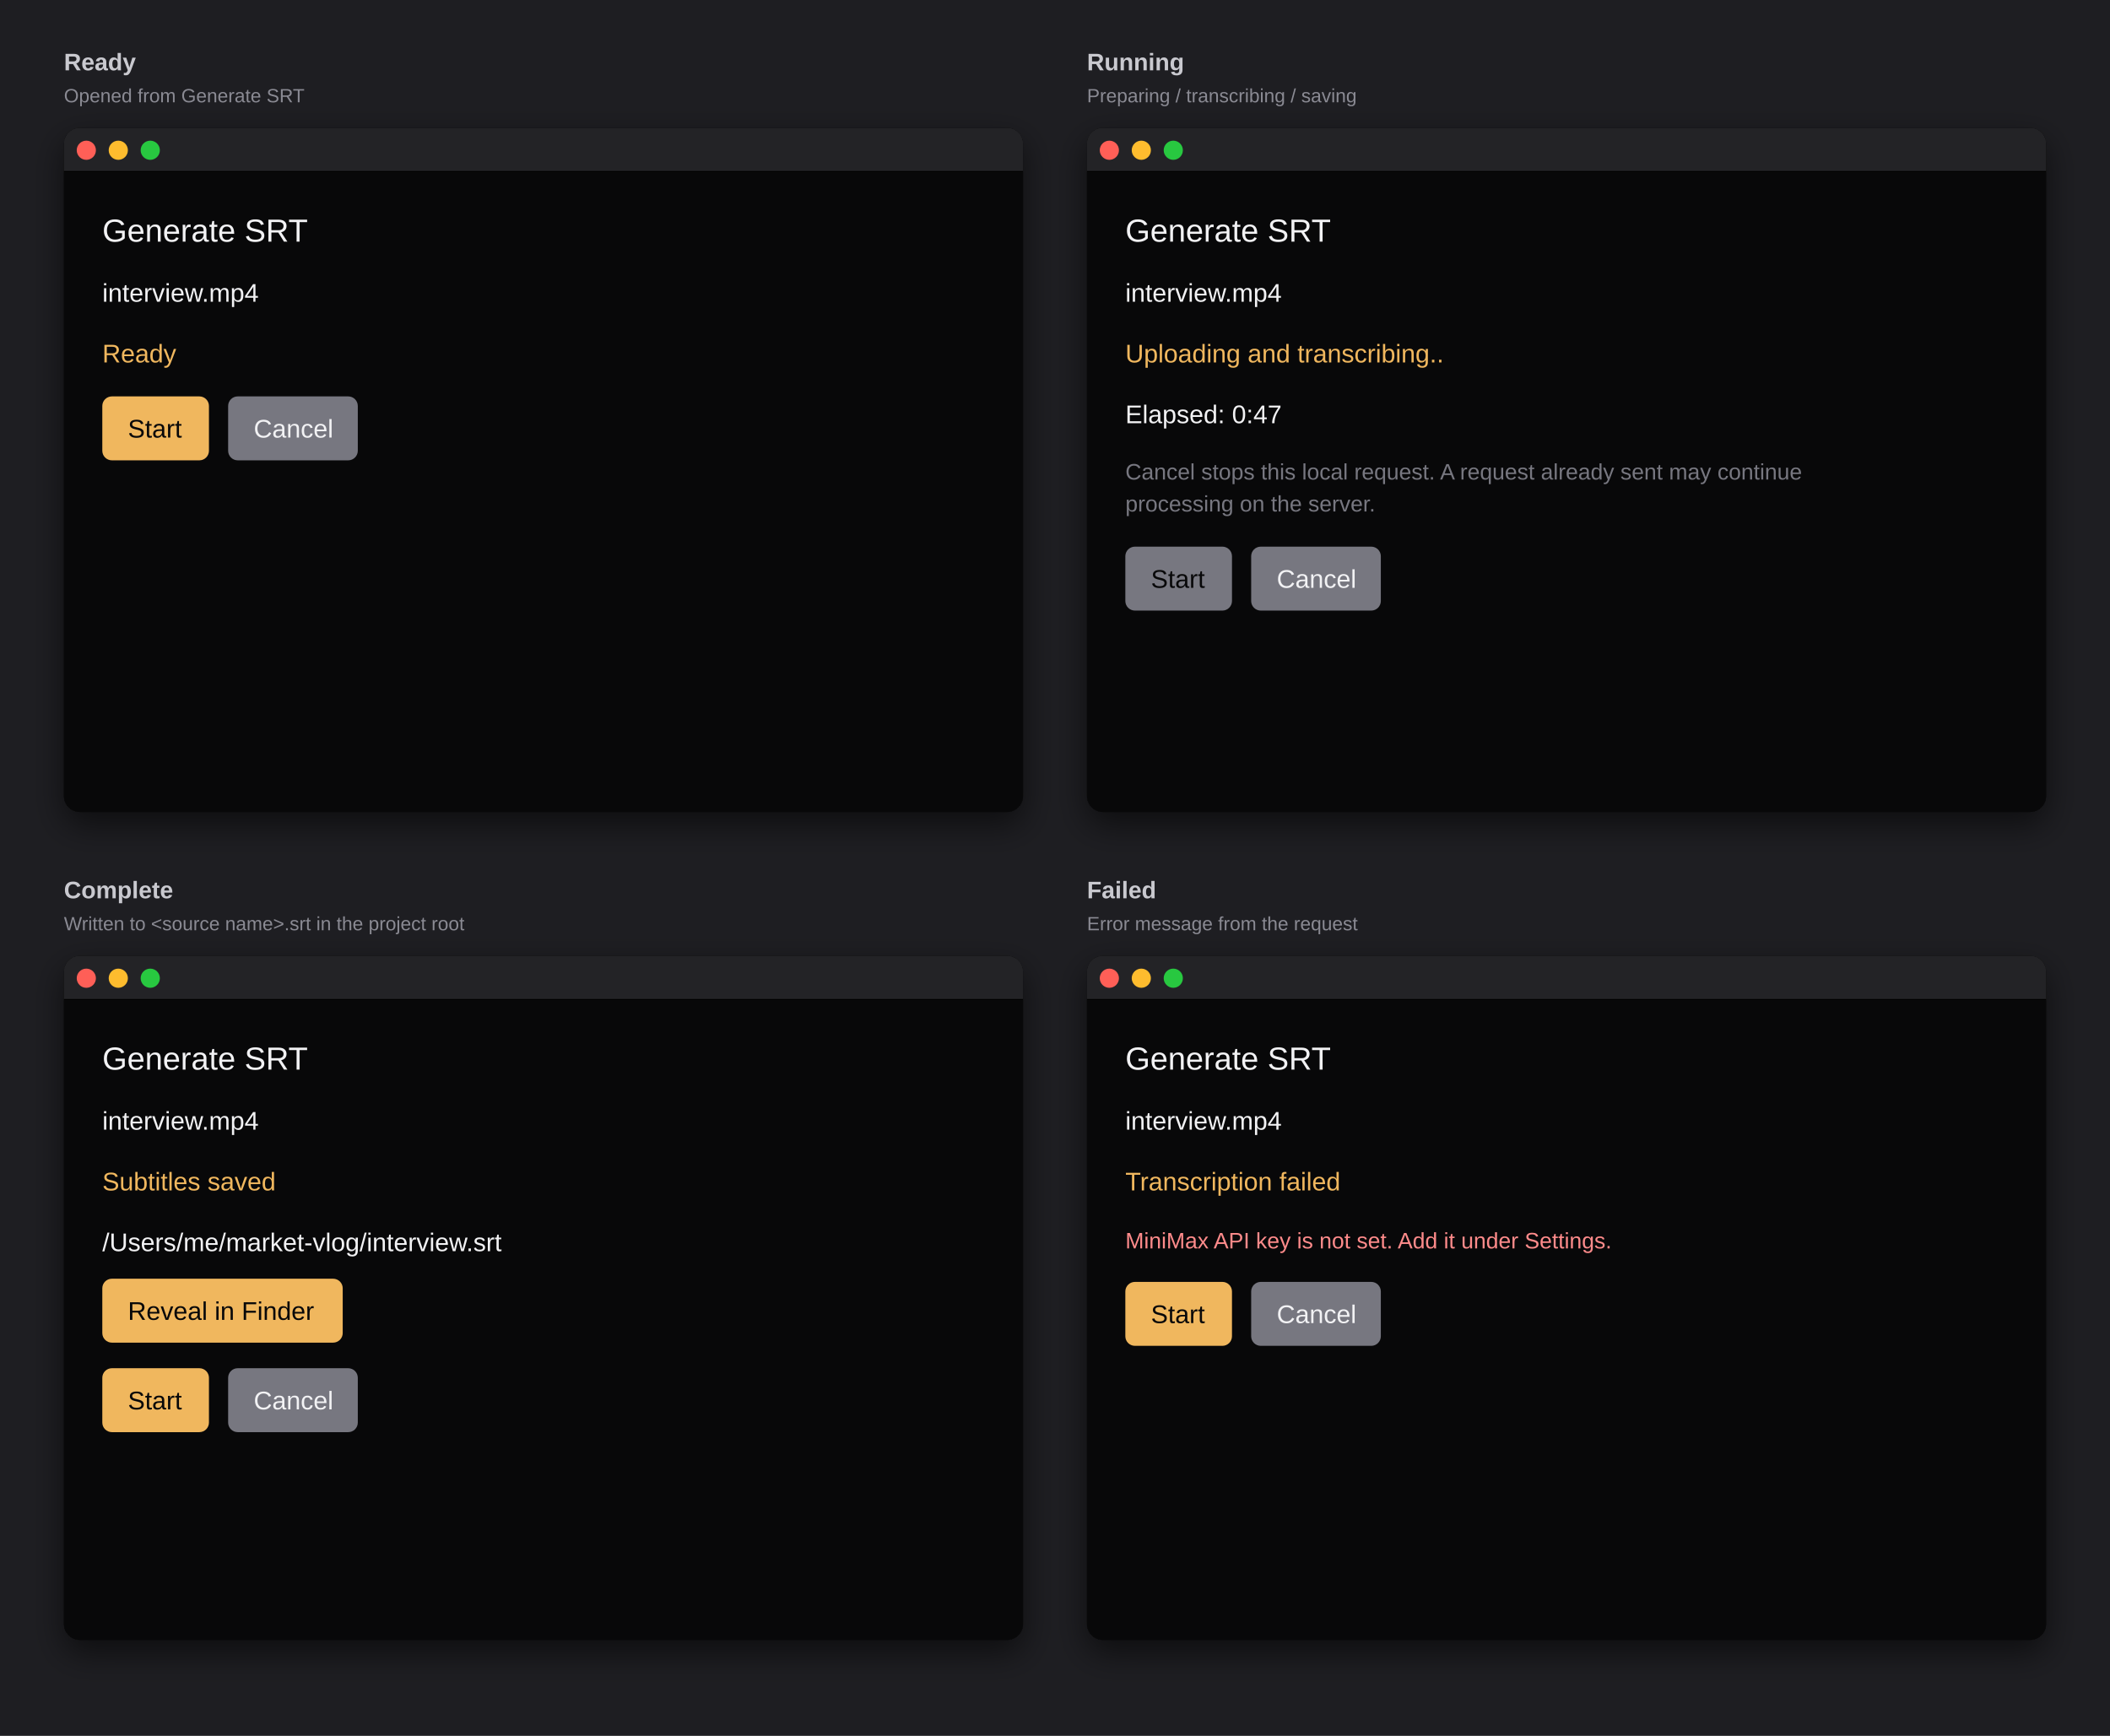
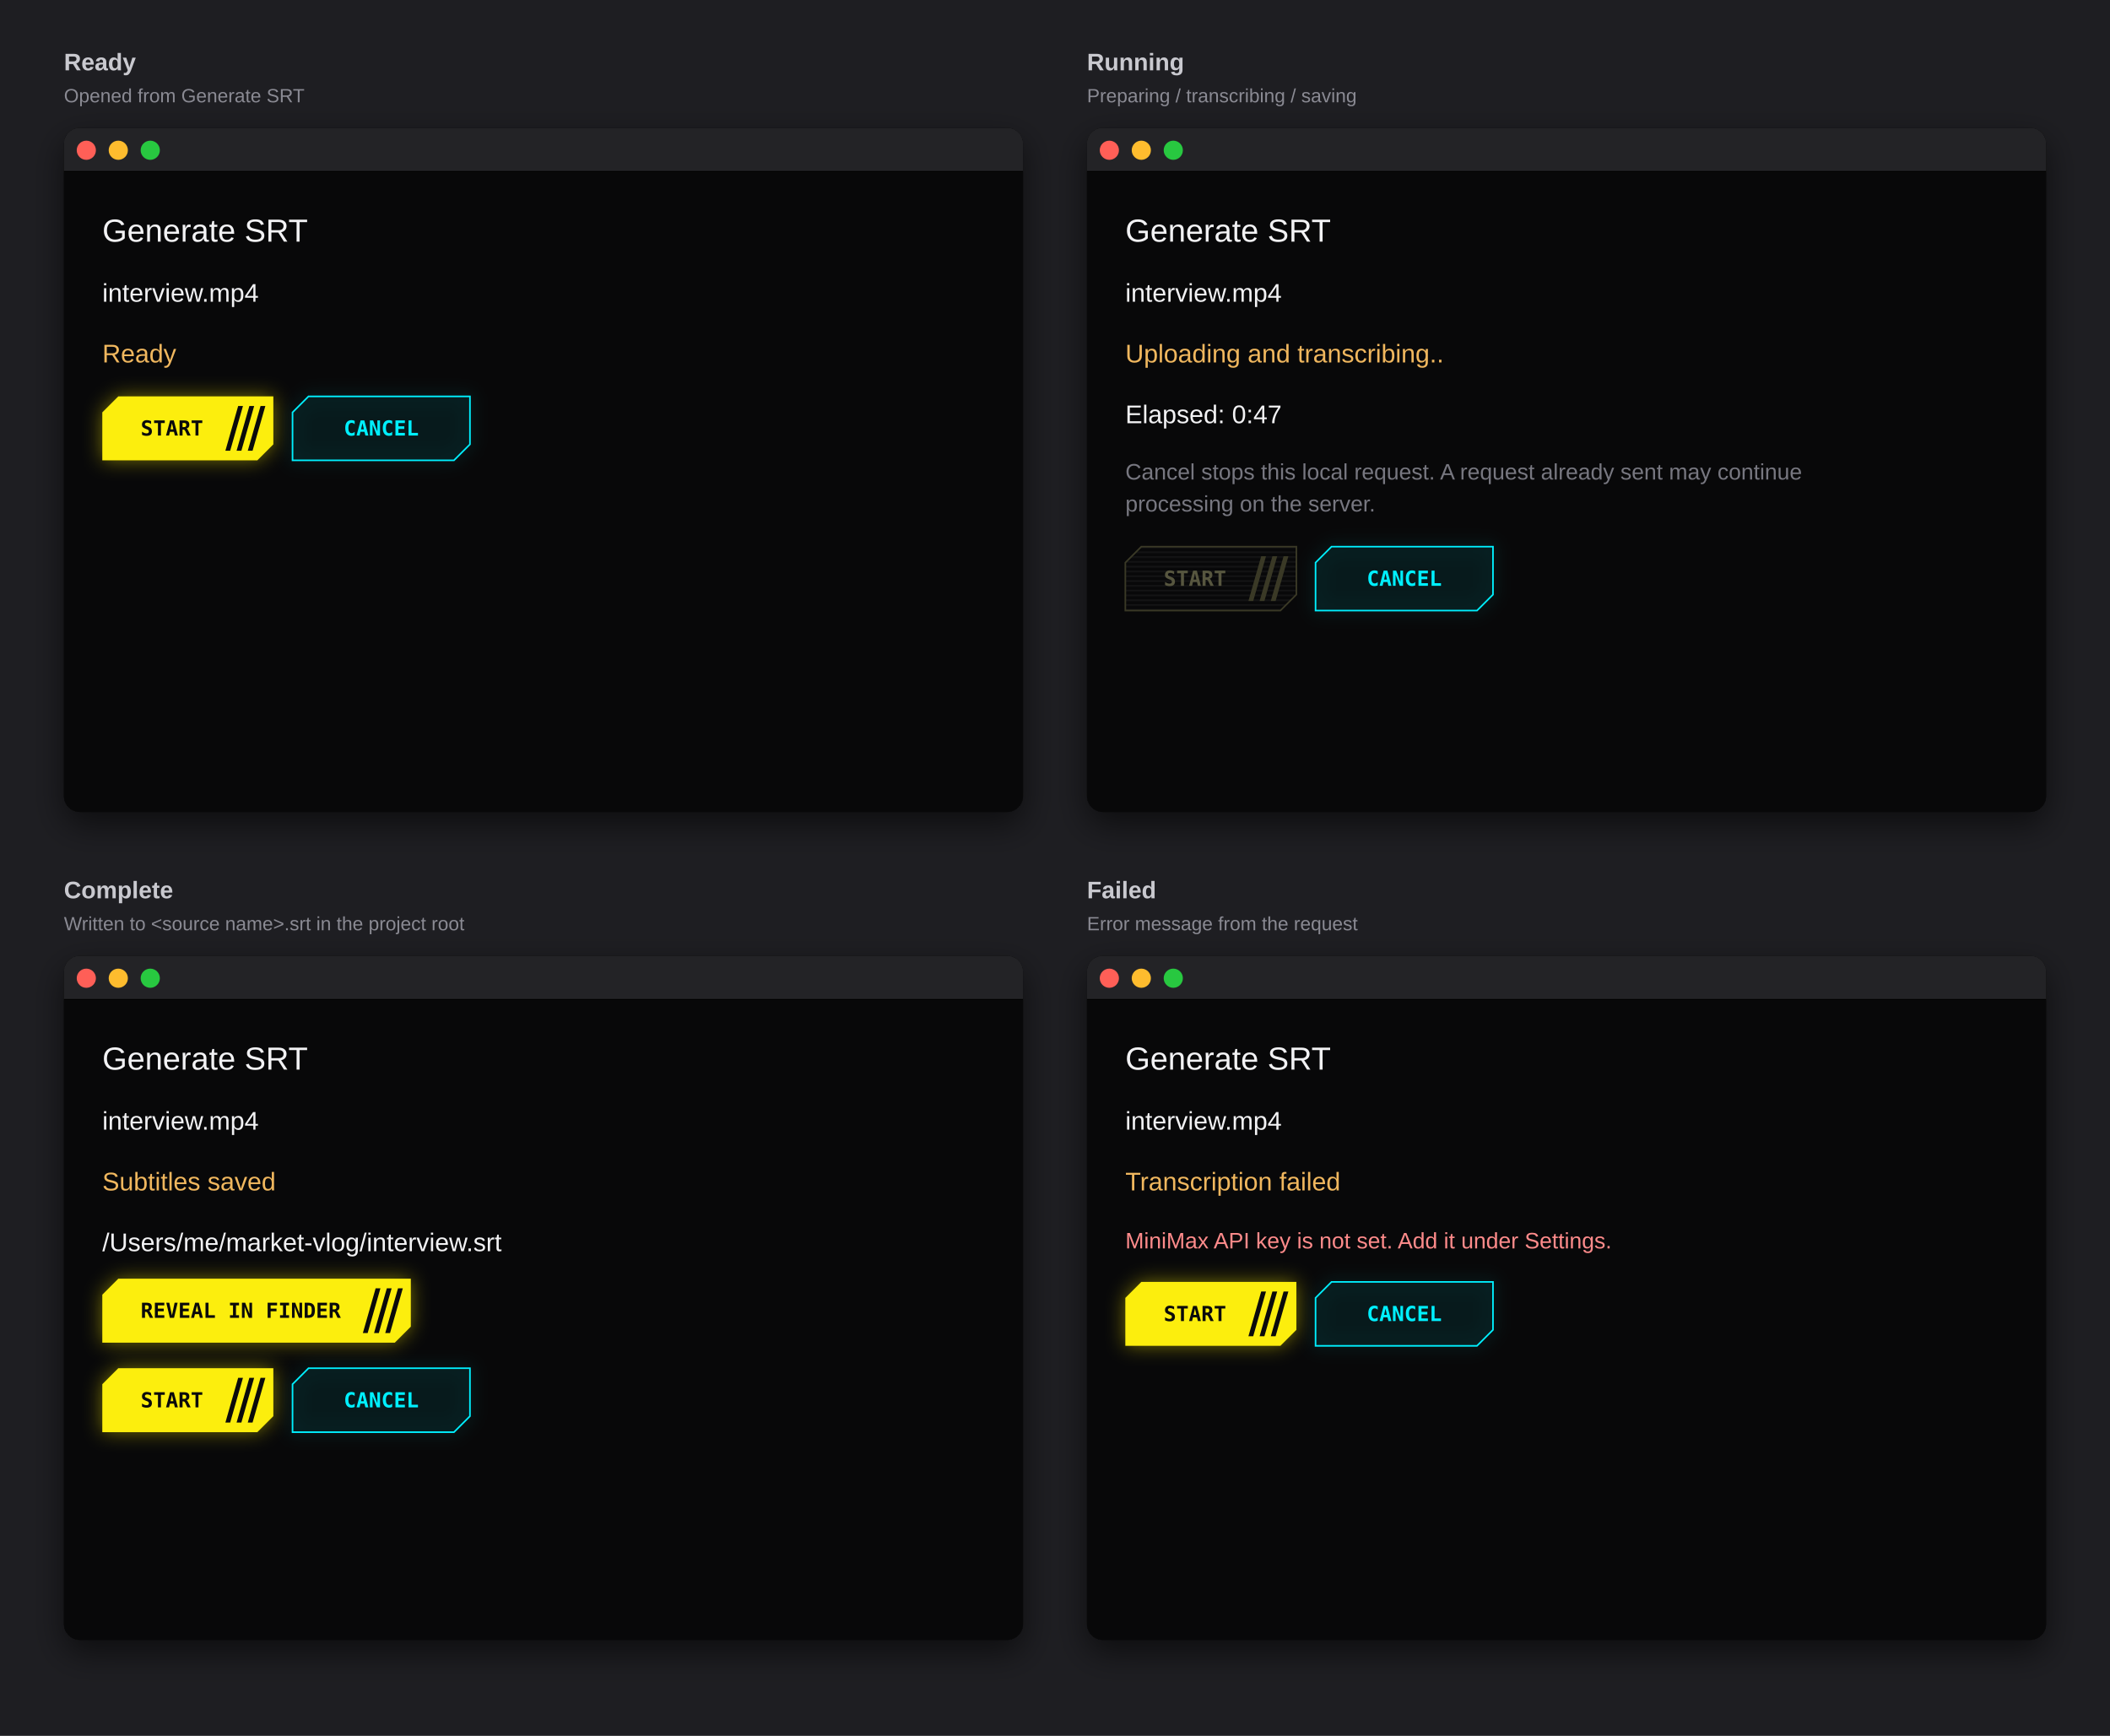
<svg xmlns="http://www.w3.org/2000/svg" width="1320" height="1086" viewBox="0 0 1320 1086">
  <style>.s{font-family:-apple-system,BlinkMacSystemFont,"SF Pro Text","Helvetica Neue",Arial,sans-serif}.m{font-family:"SF Mono",Menlo,Monaco,Consolas,monospace}</style>
  <defs>
    <filter id="shadow" x="-20%" y="-20%" width="140%" height="160%">
      <feDropShadow dx="0" dy="8" stdDeviation="10" flood-color="#000" flood-opacity="0.55" />
    </filter>
    <linearGradient id="sky" x1="0" y1="0" x2="0" y2="1">
      <stop offset="0" stop-color="#1b2745" />
      <stop offset="0.55" stop-color="#7a4a62" />
      <stop offset="1" stop-color="#e2905c" />
    </linearGradient>
    <radialGradient id="sun">
      <stop offset="0" stop-color="#ffe2a8" />
      <stop offset="0.45" stop-color="#ffc77a" stop-opacity="0.9" />
      <stop offset="1" stop-color="#ffb066" stop-opacity="0" />
    </radialGradient>
    <linearGradient id="street" x1="0" y1="0" x2="1" y2="1">
      <stop offset="0" stop-color="#3a4256" />
      <stop offset="0.6" stop-color="#8a5a4c" />
      <stop offset="1" stop-color="#d48a56" />
    </linearGradient>
    <clipPath id="c1">
      <rect x="40" y="80" width="600" height="428" rx="10" />
    </clipPath>
    <clipPath id="c2">
      <rect x="680" y="80" width="600" height="428" rx="10" />
    </clipPath>
    <clipPath id="c3">
      <rect x="40" y="598" width="600" height="428" rx="10" />
    </clipPath>
    <clipPath id="c4">
      <rect x="680" y="598" width="600" height="428" rx="10" />
    </clipPath>
+     <pattern id="dScanDim" width="4" height="3" patternUnits="userSpaceOnUse">
+       <rect width="4" height="1" fill="#ffffff" fill-opacity="0.05" />
+     </pattern>
+     <filter id="dGlowY" x="-30%" y="-80%" width="160%" height="260%">
+       <feDropShadow dx="0" dy="0" stdDeviation="6" flood-color="#fcee0a" flood-opacity="0.45" />
+     </filter>
+     <filter id="dGlowC" x="-30%" y="-80%" width="160%" height="260%">
+       <feDropShadow dx="0" dy="0" stdDeviation="5" flood-color="#00f0ff" flood-opacity="0.35" />
+     </filter>
  </defs>
  <rect x="0" y="0" width="1320" height="1086" fill="#1e1e22" />
  <text class="s" x="40" y="44" font-size="15" fill="#c9c9cf" font-weight="600">Ready</text>
  <text class="s" x="40" y="64" font-size="12" fill="#8a8a93">Opened from Generate SRT</text>
  <rect x="40" y="80" width="600" height="428" rx="10" fill="#080809" filter="url(#shadow)" />
  <g clip-path="url(#c1)">
    <rect x="40" y="80" width="600" height="28" fill="#232326" />
    <rect x="40" y="107" width="600" height="1" fill="#000000" />
    <circle cx="54" cy="94" r="6" fill="#ff5f57" />
    <circle cx="74" cy="94" r="6" fill="#febc2e" />
    <circle cx="94" cy="94" r="6" fill="#28c840" />
    <rect x="40" y="108" width="600" height="400" fill="#080809" />
    <text class="s" x="64" y="151.2" font-size="20" fill="#f2f2f4">Generate SRT</text>
    <text class="s" x="64" y="188.76" font-size="16" fill="#f2f2f4">interview.mp4</text>
    <text class="s" x="64" y="226.76" font-size="16" fill="#f0b75e">Ready</text>
-     <rect x="64" y="248" width="66.72" height="40" rx="6" fill="#f0b75e" />
-     <text class="s" x="80" y="273.76" font-size="16" fill="#080809">Start</text>
-     <rect x="142.72" y="248" width="81.12" height="40" rx="6" fill="#777780" />
-     <text class="s" x="158.72" y="273.76" font-size="16" fill="#f2f2f4">Cancel</text>
+     <polygon points="74,248 171,248 171,278 161,288 64,288 64,258" fill="#fcee0a" filter="url(#dGlowY)" />
+     <path d="M141 282 L149 254 H152 L144 282Z M148 282 L156 254 H159 L151 282Z M155 282 L163 254 H166 L158 282Z" fill="#0a0a0b" />
+     <text class="m" x="88" y="272.5" font-size="13" font-weight="800" fill="#0a0a0b">START</text>
+     <polygon points="193,248 294,248 294,278 284,288 183,288 183,258" fill="#00f0ff" fill-opacity="0.06" stroke="#00f0ff" filter="url(#dGlowC)" />
+     <text class="m" x="238.5" y="272.5" font-size="13" font-weight="800" fill="#00f0ff" text-anchor="middle">CANCEL</text>
  </g>
  <text class="s" x="680" y="44" font-size="15" fill="#c9c9cf" font-weight="600">Running</text>
  <text class="s" x="680" y="64" font-size="12" fill="#8a8a93">Preparing / transcribing / saving</text>
  <rect x="680" y="80" width="600" height="428" rx="10" fill="#080809" filter="url(#shadow)" />
  <g clip-path="url(#c2)">
    <rect x="680" y="80" width="600" height="28" fill="#232326" />
    <rect x="680" y="107" width="600" height="1" fill="#000000" />
    <circle cx="694" cy="94" r="6" fill="#ff5f57" />
    <circle cx="714" cy="94" r="6" fill="#febc2e" />
    <circle cx="734" cy="94" r="6" fill="#28c840" />
    <rect x="680" y="108" width="600" height="400" fill="#080809" />
    <text class="s" x="704" y="151.2" font-size="20" fill="#f2f2f4">Generate SRT</text>
    <text class="s" x="704" y="188.76" font-size="16" fill="#f2f2f4">interview.mp4</text>
    <text class="s" x="704" y="226.76" font-size="16" fill="#f0b75e">Uploading and transcribing..</text>
    <text class="s" x="704" y="264.76" font-size="16" fill="#f2f2f4">Elapsed: 0:47</text>
    <text class="s" x="704" y="300" font-size="14" fill="#777780">Cancel stops this local request. A request already sent may continue</text>
    <text class="s" x="704" y="320" font-size="14" fill="#777780">processing on the server.</text>
-     <rect x="704" y="342" width="66.72" height="40" rx="6" fill="#777780" />
-     <text class="s" x="720" y="367.76" font-size="16" fill="#080809">Start</text>
-     <rect x="782.72" y="342" width="81.12" height="40" rx="6" fill="#777780" />
-     <text class="s" x="798.72" y="367.76" font-size="16" fill="#f2f2f4">Cancel</text>
+     <polygon points="714,342 811,342 811,372 801,382 704,382 704,352" fill="url(#dScanDim)" stroke="#3a3926" />
+     <path d="M781 376 L789 348 H792 L784 376Z M788 376 L796 348 H799 L791 376Z M795 376 L803 348 H806 L798 376Z" fill="#3a3926" />
+     <text class="m" x="728" y="366.5" font-size="13" font-weight="800" fill="#57563f">START</text>
+     <polygon points="833,342 934,342 934,372 924,382 823,382 823,352" fill="#00f0ff" fill-opacity="0.06" stroke="#00f0ff" filter="url(#dGlowC)" />
+     <text class="m" x="878.5" y="366.5" font-size="13" font-weight="800" fill="#00f0ff" text-anchor="middle">CANCEL</text>
  </g>
  <text class="s" x="40" y="562" font-size="15" fill="#c9c9cf" font-weight="600">Complete</text>
  <text class="s" x="40" y="582" font-size="12" fill="#8a8a93">Written to &lt;source name&gt;.srt in the project root</text>
  <rect x="40" y="598" width="600" height="428" rx="10" fill="#080809" filter="url(#shadow)" />
  <g clip-path="url(#c3)">
    <rect x="40" y="598" width="600" height="28" fill="#232326" />
    <rect x="40" y="625" width="600" height="1" fill="#000000" />
    <circle cx="54" cy="612" r="6" fill="#ff5f57" />
    <circle cx="74" cy="612" r="6" fill="#febc2e" />
    <circle cx="94" cy="612" r="6" fill="#28c840" />
    <rect x="40" y="626" width="600" height="400" fill="#080809" />
    <text class="s" x="64" y="669.2" font-size="20" fill="#f2f2f4">Generate SRT</text>
    <text class="s" x="64" y="706.76" font-size="16" fill="#f2f2f4">interview.mp4</text>
    <text class="s" x="64" y="744.76" font-size="16" fill="#f0b75e">Subtitles saved</text>
    <text class="s" x="64" y="782.76" font-size="16" fill="#f2f2f4">/Users/me/market-vlog/interview.srt</text>
-     <rect x="64" y="800" width="150.4" height="40" rx="6" fill="#f0b75e" />
-     <text class="s" x="80" y="825.76" font-size="16" fill="#080809">Reveal in Finder</text>
-     <rect x="64" y="856" width="66.72" height="40" rx="6" fill="#f0b75e" />
-     <text class="s" x="80" y="881.76" font-size="16" fill="#080809">Start</text>
-     <rect x="142.72" y="856" width="81.12" height="40" rx="6" fill="#777780" />
-     <text class="s" x="158.72" y="881.76" font-size="16" fill="#f2f2f4">Cancel</text>
+     <polygon points="74,800 257,800 257,830 247,840 64,840 64,810" fill="#fcee0a" filter="url(#dGlowY)" />
+     <path d="M227 834 L235 806 H238 L230 834Z M234 834 L242 806 H245 L237 834Z M241 834 L249 806 H252 L244 834Z" fill="#0a0a0b" />
+     <text class="m" x="88" y="824.5" font-size="13" font-weight="800" fill="#0a0a0b">REVEAL IN FINDER</text>
+     <polygon points="74,856 171,856 171,886 161,896 64,896 64,866" fill="#fcee0a" filter="url(#dGlowY)" />
+     <path d="M141 890 L149 862 H152 L144 890Z M148 890 L156 862 H159 L151 890Z M155 890 L163 862 H166 L158 890Z" fill="#0a0a0b" />
+     <text class="m" x="88" y="880.5" font-size="13" font-weight="800" fill="#0a0a0b">START</text>
+     <polygon points="193,856 294,856 294,886 284,896 183,896 183,866" fill="#00f0ff" fill-opacity="0.06" stroke="#00f0ff" filter="url(#dGlowC)" />
+     <text class="m" x="238.5" y="880.5" font-size="13" font-weight="800" fill="#00f0ff" text-anchor="middle">CANCEL</text>
  </g>
  <text class="s" x="680" y="562" font-size="15" fill="#c9c9cf" font-weight="600">Failed</text>
  <text class="s" x="680" y="582" font-size="12" fill="#8a8a93">Error message from the request</text>
  <rect x="680" y="598" width="600" height="428" rx="10" fill="#080809" filter="url(#shadow)" />
  <g clip-path="url(#c4)">
    <rect x="680" y="598" width="600" height="28" fill="#232326" />
    <rect x="680" y="625" width="600" height="1" fill="#000000" />
    <circle cx="694" cy="612" r="6" fill="#ff5f57" />
    <circle cx="714" cy="612" r="6" fill="#febc2e" />
    <circle cx="734" cy="612" r="6" fill="#28c840" />
    <rect x="680" y="626" width="600" height="400" fill="#080809" />
    <text class="s" x="704" y="669.2" font-size="20" fill="#f2f2f4">Generate SRT</text>
    <text class="s" x="704" y="706.76" font-size="16" fill="#f2f2f4">interview.mp4</text>
    <text class="s" x="704" y="744.76" font-size="16" fill="#f0b75e">Transcription failed</text>
    <text class="s" x="704" y="781.04" font-size="14" fill="#ff8b8b">MiniMax API key is not set. Add it under Settings.</text>
-     <rect x="704" y="802" width="66.72" height="40" rx="6" fill="#f0b75e" />
-     <text class="s" x="720" y="827.76" font-size="16" fill="#080809">Start</text>
-     <rect x="782.72" y="802" width="81.12" height="40" rx="6" fill="#777780" />
-     <text class="s" x="798.72" y="827.76" font-size="16" fill="#f2f2f4">Cancel</text>
+     <polygon points="714,802 811,802 811,832 801,842 704,842 704,812" fill="#fcee0a" filter="url(#dGlowY)" />
+     <path d="M781 836 L789 808 H792 L784 836Z M788 836 L796 808 H799 L791 836Z M795 836 L803 808 H806 L798 836Z" fill="#0a0a0b" />
+     <text class="m" x="728" y="826.5" font-size="13" font-weight="800" fill="#0a0a0b">START</text>
+     <polygon points="833,802 934,802 934,832 924,842 823,842 823,812" fill="#00f0ff" fill-opacity="0.06" stroke="#00f0ff" filter="url(#dGlowC)" />
+     <text class="m" x="878.5" y="826.5" font-size="13" font-weight="800" fill="#00f0ff" text-anchor="middle">CANCEL</text>
  </g>
</svg>
